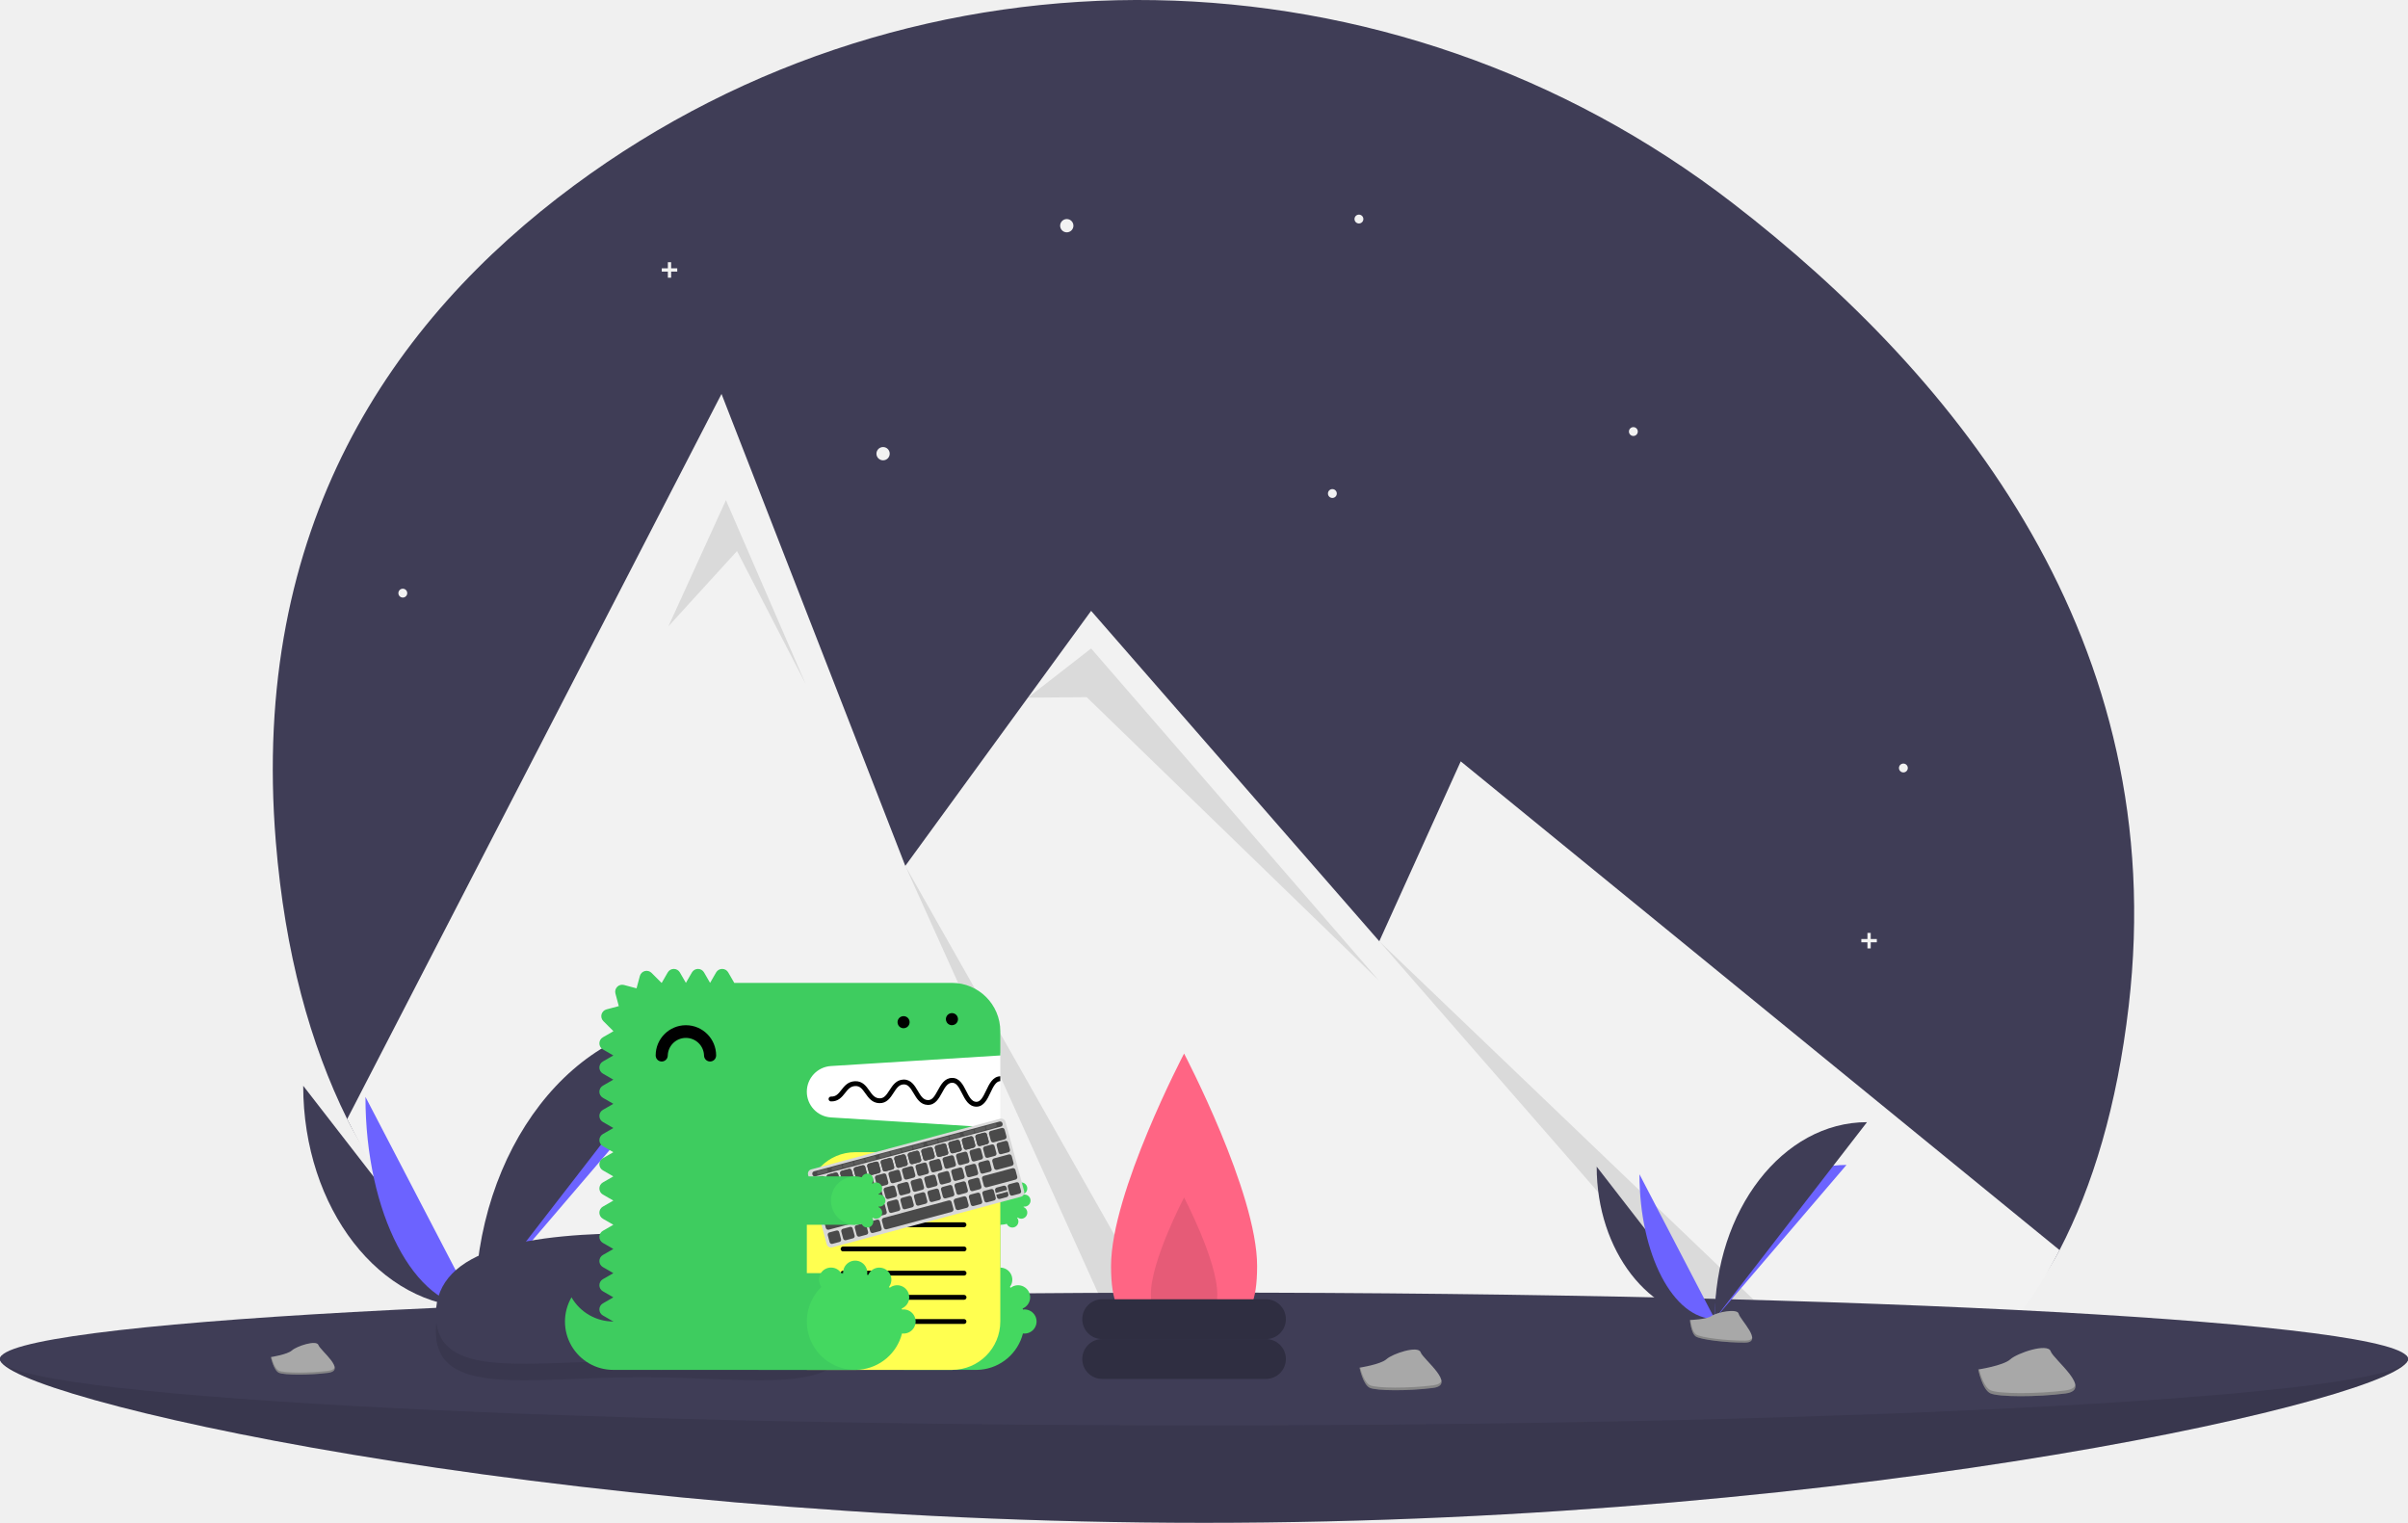
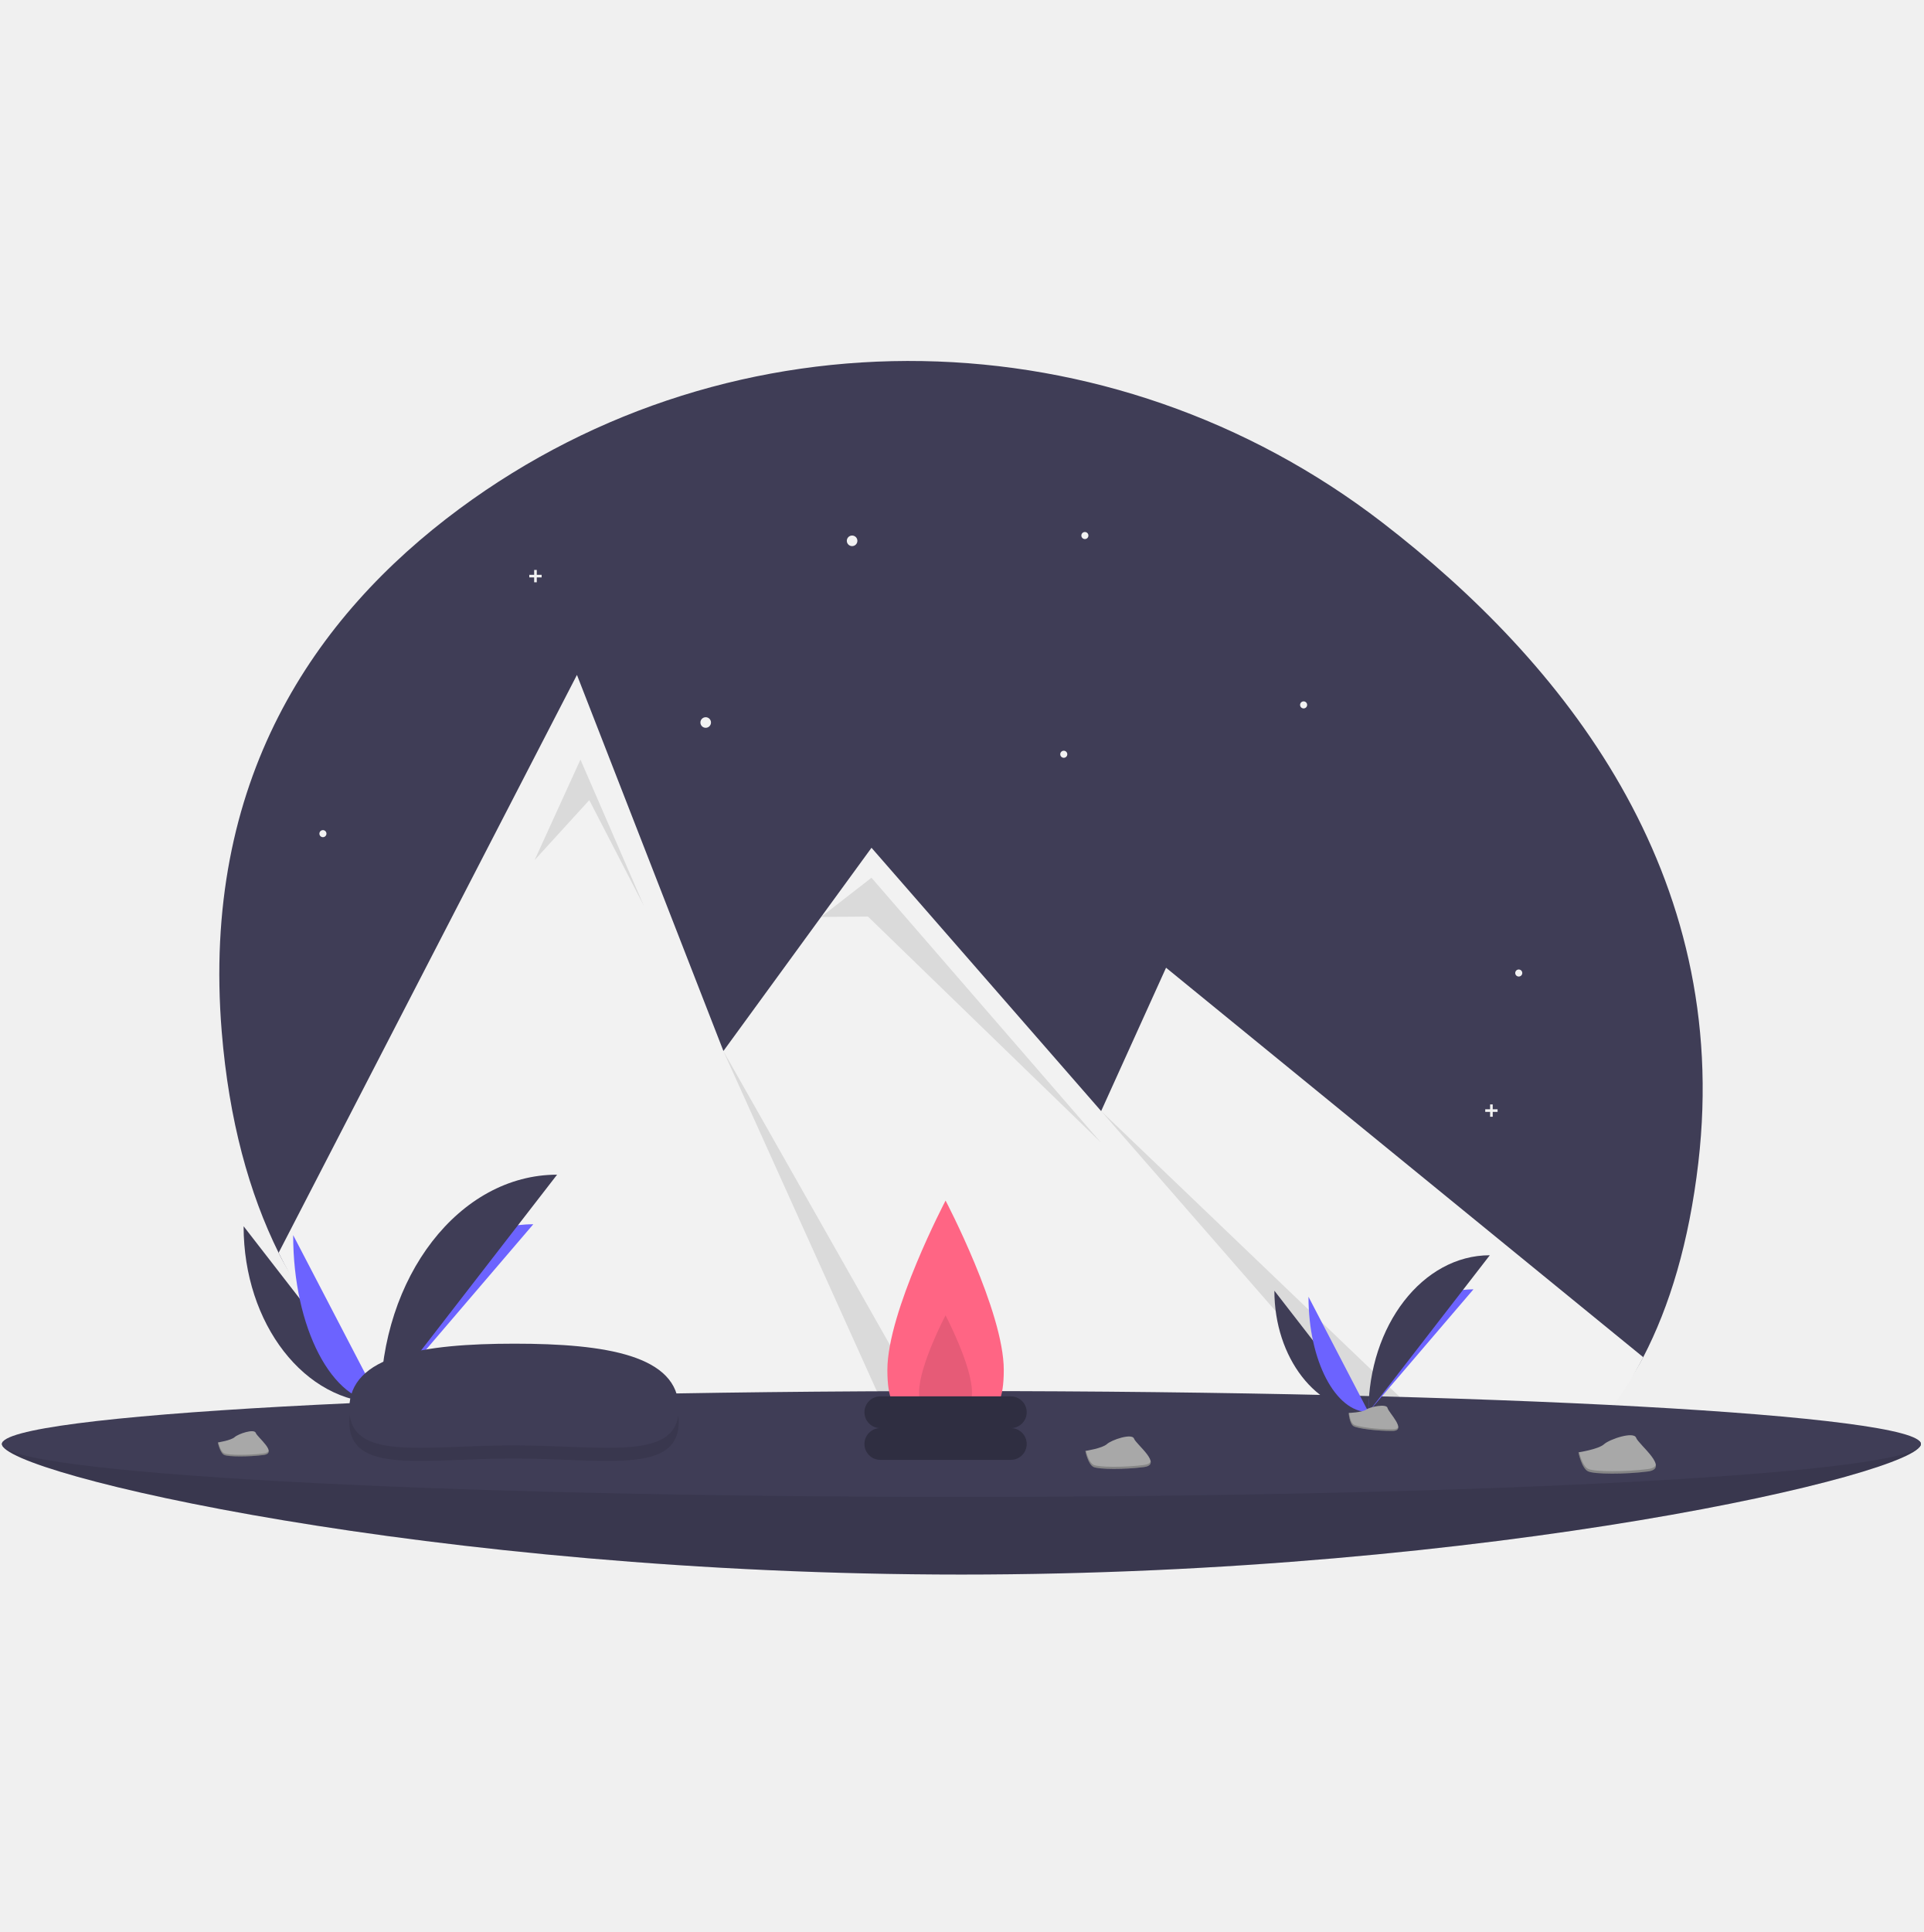
- <svg xmlns="http://www.w3.org/2000/svg" width="1088" height="687.962" viewBox="0 0 1088 687.962">
-   <g id="Group_12" data-name="Group 12" transform="translate(-57 -56)">
-     <g id="Group_11" data-name="Group 11" transform="translate(57 56)">
-       <path id="Path_83" data-name="Path 83" d="M1017.81,560.461c-5.27,45.15-16.22,81.4-31.25,110.31-20,38.52-54.21,54.04-84.77,70.28a193.275,193.275,0,0,1-27.46,11.94c-55.61,19.3-117.85,14.18-166.74,3.99a657.282,657.282,0,0,0-104.09-13.16q-14.97-.675-29.97-.67c-15.42.02-293.07,5.29-360.67-131.57-16.69-33.76-28.13-75-32.24-125.27-11.63-142.12,52.29-235.46,134.74-296.47,155.97-115.41,369.76-110.57,523.43,7.88C941.15,276.621,1036.99,396.031,1017.81,560.461Z" transform="translate(-56 -106.019)" fill="#3f3d56" />
-       <path id="Path_84" data-name="Path 84" d="M986.56,670.771c-20,38.52-47.21,64.04-77.77,80.28a193.272,193.272,0,0,1-27.46,11.94c-55.61,19.3-117.85,14.18-166.74,3.99a657.3,657.3,0,0,0-104.09-13.16q-14.97-.675-29.97-.67-23.13.03-46.25,1.72c-100.17,7.36-253.82-6.43-321.42-143.29L382,283.981,444.95,445.6l20.09,51.59,55.37-75.98L549,381.981l130.2,149.27,36.8-81.27L970.78,657.9l14.21,11.59Z" transform="translate(-56 -106.019)" fill="#f2f2f2" />
-       <path id="Path_85" data-name="Path 85" d="M302,282.962l26-57,36,83-31-60Z" opacity="0.1" />
-       <path id="Path_86" data-name="Path 86" d="M610.5,753.821q-14.97-.675-29.97-.67L465.04,497.191Z" transform="translate(-56 -106.019)" opacity="0.1" />
-       <path id="Path_87" data-name="Path 87" d="M464.411,315.191,493,292.962l130,150-132-128Z" opacity="0.1" />
-       <path id="Path_88" data-name="Path 88" d="M908.79,751.051a193.265,193.265,0,0,1-27.46,11.94L679.2,531.251Z" transform="translate(-56 -106.019)" opacity="0.1" />
-       <circle id="Ellipse_11" data-name="Ellipse 11" cx="3" cy="3" r="3" transform="translate(479 98.962)" fill="#f2f2f2" />
-       <circle id="Ellipse_12" data-name="Ellipse 12" cx="3" cy="3" r="3" transform="translate(396 201.962)" fill="#f2f2f2" />
-       <circle id="Ellipse_13" data-name="Ellipse 13" cx="2" cy="2" r="2" transform="translate(600 220.962)" fill="#f2f2f2" />
-       <circle id="Ellipse_14" data-name="Ellipse 14" cx="2" cy="2" r="2" transform="translate(180 265.962)" fill="#f2f2f2" />
-       <circle id="Ellipse_15" data-name="Ellipse 15" cx="2" cy="2" r="2" transform="translate(612 96.962)" fill="#f2f2f2" />
-       <circle id="Ellipse_16" data-name="Ellipse 16" cx="2" cy="2" r="2" transform="translate(736 192.962)" fill="#f2f2f2" />
-       <circle id="Ellipse_17" data-name="Ellipse 17" cx="2" cy="2" r="2" transform="translate(858 344.962)" fill="#f2f2f2" />
-       <path id="Path_89" data-name="Path 89" d="M306,121.222h-2.76v-2.76h-1.48v2.76H299V122.7h2.76v2.759h1.48V122.7H306Z" fill="#f2f2f2" />
-       <path id="Path_90" data-name="Path 90" d="M848,424.222h-2.76v-2.76h-1.48v2.76H841V425.7h2.76v2.759h1.48V425.7H848Z" fill="#f2f2f2" />
-       <path id="Path_91" data-name="Path 91" d="M1144,719.981c0,16.569-243.557,74-544,74s-544-57.431-544-74,243.557,14,544,14S1144,703.413,1144,719.981Z" transform="translate(-56 -106.019)" fill="#3f3d56" />
-       <path id="Path_92" data-name="Path 92" d="M1144,719.981c0,16.569-243.557,74-544,74s-544-57.431-544-74,243.557,14,544,14S1144,703.413,1144,719.981Z" transform="translate(-56 -106.019)" opacity="0.1" />
-       <ellipse id="Ellipse_18" data-name="Ellipse 18" cx="544" cy="30" rx="544" ry="30" transform="translate(0 583.962)" fill="#3f3d56" />
-       <path id="Path_93" data-name="Path 93" d="M624,677.981c0,33.137-14.775,24-33,24s-33,9.137-33-24,33-96,33-96S624,644.844,624,677.981Z" transform="translate(-56 -106.019)" fill="#ff6584" />
-       <path id="Path_94" data-name="Path 94" d="M606,690.66c0,15.062-6.716,10.909-15,10.909s-15,4.153-15-10.909,15-43.636,15-43.636S606,675.6,606,690.66Z" transform="translate(-56 -106.019)" opacity="0.1" />
-       <rect id="Rectangle_97" data-name="Rectangle 97" width="92" height="18" rx="9" transform="translate(489 604.962)" fill="#2f2e41" />
-       <rect id="Rectangle_98" data-name="Rectangle 98" width="92" height="18" rx="9" transform="translate(489 586.962)" fill="#2f2e41" />
-       <path id="Path_95" data-name="Path 95" d="M193,596.547c0,55.343,34.719,100.126,77.626,100.126" transform="translate(-56 -106.019)" fill="#3f3d56" />
-       <path id="Path_96" data-name="Path 96" d="M270.626,696.673c0-55.965,38.745-101.251,86.626-101.251" transform="translate(-56 -106.019)" fill="#6c63ff" />
-       <path id="Path_97" data-name="Path 97" d="M221.125,601.564c0,52.57,22.14,95.109,49.5,95.109" transform="translate(-56 -106.019)" fill="#6c63ff" />
-       <path id="Path_98" data-name="Path 98" d="M270.626,696.673c0-71.511,44.783-129.377,100.126-129.377" transform="translate(-56 -106.019)" fill="#3f3d56" />
-       <path id="Path_99" data-name="Path 99" d="M254.3,697.379s11.009-.339,14.326-2.7,16.934-5.183,17.757-1.395,16.544,18.844,4.115,18.945-28.879-1.936-32.19-3.953S254.3,697.379,254.3,697.379Z" transform="translate(-56 -106.019)" fill="#a8a8a8" />
-       <path id="Path_100" data-name="Path 100" d="M290.716,710.909c-12.429.1-28.879-1.936-32.19-3.953-2.522-1.536-3.527-7.048-3.863-9.591l-.368.014s.7,8.879,4.009,10.9,19.761,4.053,32.19,3.953c3.588-.029,4.827-1.305,4.759-3.2C294.755,710.174,293.386,710.887,290.716,710.909Z" transform="translate(-56 -106.019)" opacity="0.2" />
-       <path id="Path_101" data-name="Path 101" d="M777.429,633.081c0,38.029,23.857,68.8,53.341,68.8" transform="translate(-56 -106.019)" fill="#3f3d56" />
-       <path id="Path_102" data-name="Path 102" d="M830.769,701.882c0-38.456,26.623-69.575,59.525-69.575" transform="translate(-56 -106.019)" fill="#6c63ff" />
-       <path id="Path_103" data-name="Path 103" d="M796.755,636.528c0,36.124,15.213,65.354,34.014,65.354" transform="translate(-56 -106.019)" fill="#6c63ff" />
-       <path id="Path_104" data-name="Path 104" d="M830.769,701.882c0-49.139,30.773-88.9,68.8-88.9" transform="translate(-56 -106.019)" fill="#3f3d56" />
-       <path id="Path_105" data-name="Path 105" d="M819.548,702.367s7.565-.233,9.844-1.856,11.636-3.562,12.2-.958,11.368,12.949,2.828,13.018-19.844-1.33-22.119-2.716S819.548,702.367,819.548,702.367Z" transform="translate(-56 -106.019)" fill="#a8a8a8" />
-       <path id="Path_106" data-name="Path 106" d="M844.574,711.664c-8.54.069-19.844-1.33-22.119-2.716-1.733-1.056-2.423-4.843-2.654-6.59l-.253.01s.479,6.1,2.755,7.487,13.579,2.785,22.119,2.716c2.465-.02,3.317-.9,3.27-2.2C847.349,711.159,846.409,711.649,844.574,711.664Z" transform="translate(-56 -106.019)" opacity="0.2" />
-       <path id="Path_107" data-name="Path 107" d="M949.813,724.718s11.36-1.729,14.5-4.591,16.89-7.488,18.217-3.667,19.494,17.447,6.633,19.107-30.153,1.609-33.835-.065S949.813,724.718,949.813,724.718Z" transform="translate(-56 -106.019)" fill="#a8a8a8" />
-       <path id="Path_108" data-name="Path 108" d="M989.228,734.173c-12.86,1.659-30.153,1.609-33.835-.065-2.8-1.275-4.535-6.858-5.2-9.45l-.379.061s1.833,9.109,5.516,10.783,20.975,1.725,33.835.065c3.712-.479,4.836-1.956,4.529-3.906C993.319,732.907,991.991,733.817,989.228,734.173Z" transform="translate(-56 -106.019)" opacity="0.2" />
-       <path id="Path_109" data-name="Path 109" d="M670.26,723.9s9.587-1.459,12.237-3.875,14.255-6.32,15.374-3.095,16.452,14.725,5.6,16.125-25.448,1.358-28.555-.055S670.26,723.9,670.26,723.9Z" transform="translate(-56 -106.019)" fill="#a8a8a8" />
-       <path id="Path_110" data-name="Path 110" d="M703.524,731.875c-10.853,1.4-25.448,1.358-28.555-.055-2.367-1.076-3.827-5.788-4.39-7.976l-.32.051s1.547,7.687,4.655,9.1,17.7,1.456,28.555.055c3.133-.4,4.081-1.651,3.822-3.3C706.977,730.807,705.856,731.575,703.524,731.875Z" transform="translate(-56 -106.019)" opacity="0.2" />
-       <path id="Path_111" data-name="Path 111" d="M178.389,719.109s7.463-1.136,9.527-3.016,11.1-4.92,11.969-2.409,12.808,11.463,4.358,12.553-19.811,1.057-22.23-.043S178.389,719.109,178.389,719.109Z" transform="translate(-56 -106.019)" fill="#a8a8a8" />
-       <path id="Path_112" data-name="Path 112" d="M204.285,725.321c-8.449,1.09-19.811,1.057-22.23-.043-1.842-.838-2.979-4.506-3.417-6.209l-.249.04s1.2,5.984,3.624,7.085,13.781,1.133,22.23.043c2.439-.315,3.177-1.285,2.976-2.566C206.973,724.489,206.1,725.087,204.285,725.321Z" transform="translate(-56 -106.019)" opacity="0.2" />
-       <path id="Path_113" data-name="Path 113" d="M439.7,707.337c0,30.22-42.124,20.873-93.7,20.873s-93.074,9.347-93.074-20.873,42.118-36.793,93.694-36.793S439.7,677.117,439.7,707.337Z" transform="translate(-56 -106.019)" opacity="0.1" />
-       <path id="Path_114" data-name="Path 114" d="M439.7,699.9c0,30.22-42.124,20.873-93.7,20.873s-93.074,9.347-93.074-20.873S295.04,663.1,346.616,663.1,439.7,669.676,439.7,699.9Z" transform="translate(-56 -106.019)" fill="#3f3d56" />
-     </g>
-     <g id="docusaurus_keytar" transform="translate(312.271 493.733)">
-       <path id="Path_40" data-name="Path 40" d="M99,52h91.791V89.153H99Z" transform="translate(5.904 -14.001)" fill="#fff" fill-rule="evenodd" />
-       <path id="Path_41" data-name="Path 41" d="M24.855,163.927A21.828,21.828,0,0,1,5.947,153a21.829,21.829,0,0,0,18.908,32.782H46.71V163.927Z" transform="translate(-3 -4.634)" fill="#3ecc5f" fill-rule="evenodd" />
-       <path id="Path_42" data-name="Path 42" d="M121.861,61.1l76.514-4.782V45.39A21.854,21.854,0,0,0,176.52,23.535H78.173L75.441,18.8a3.154,3.154,0,0,0-5.464,0l-2.732,4.732L64.513,18.8a3.154,3.154,0,0,0-5.464,0l-2.732,4.732L53.586,18.8a3.154,3.154,0,0,0-5.464,0L45.39,23.535c-.024,0-.046,0-.071,0l-4.526-4.525a3.153,3.153,0,0,0-5.276,1.414l-1.5,5.577-5.674-1.521a3.154,3.154,0,0,0-3.863,3.864L26,34.023l-5.575,1.494a3.155,3.155,0,0,0-1.416,5.278l4.526,4.526c0,.023,0,.046,0,.07L18.8,48.122a3.154,3.154,0,0,0,0,5.464l4.732,2.732L18.8,59.05a3.154,3.154,0,0,0,0,5.464l4.732,2.732L18.8,69.977a3.154,3.154,0,0,0,0,5.464l4.732,2.732L18.8,80.9a3.154,3.154,0,0,0,0,5.464L23.535,89.1,18.8,91.832a3.154,3.154,0,0,0,0,5.464l4.732,2.732L18.8,102.76a3.154,3.154,0,0,0,0,5.464l4.732,2.732L18.8,113.687a3.154,3.154,0,0,0,0,5.464l4.732,2.732L18.8,124.615a3.154,3.154,0,0,0,0,5.464l4.732,2.732L18.8,135.542a3.154,3.154,0,0,0,0,5.464l4.732,2.732L18.8,146.469a3.154,3.154,0,0,0,0,5.464l4.732,2.732L18.8,157.4a3.154,3.154,0,0,0,0,5.464l4.732,2.732L18.8,168.324a3.154,3.154,0,0,0,0,5.464l4.732,2.732A21.854,21.854,0,0,0,45.39,198.375H176.52a21.854,21.854,0,0,0,21.855-21.855V89.1l-76.514-4.782a11.632,11.632,0,0,1,0-23.219" transform="translate(-1.681 -17.226)" fill="#3ecc5f" fill-rule="evenodd" />
-       <path id="Path_43" data-name="Path 43" d="M143,186.71h32.782V143H143Z" transform="translate(9.984 -5.561)" fill="#3ecc5f" fill-rule="evenodd" />
-       <path id="Path_44" data-name="Path 44" d="M196.71,159.855a5.438,5.438,0,0,0-.7.07c-.042-.164-.081-.329-.127-.493a5.457,5.457,0,1,0-5.4-9.372q-.181-.185-.366-.367a5.454,5.454,0,1,0-9.384-5.4c-.162-.046-.325-.084-.486-.126a5.467,5.467,0,1,0-10.788,0c-.162.042-.325.08-.486.126a5.457,5.457,0,1,0-9.384,5.4,21.843,21.843,0,1,0,36.421,21.02,5.452,5.452,0,1,0,.7-10.858" transform="translate(10.912 -6.025)" fill="#44d860" fill-rule="evenodd" />
-       <path id="Path_45" data-name="Path 45" d="M153,124.855h32.782V103H153Z" transform="translate(10.912 -9.271)" fill="#3ecc5f" fill-rule="evenodd" />
-       <path id="Path_46" data-name="Path 46" d="M194.855,116.765a2.732,2.732,0,1,0,0-5.464,2.811,2.811,0,0,0-.349.035c-.022-.082-.04-.164-.063-.246a2.733,2.733,0,0,0-1.052-5.253,2.7,2.7,0,0,0-1.648.566q-.09-.093-.184-.184a2.7,2.7,0,0,0,.553-1.633,2.732,2.732,0,0,0-5.245-1.07,10.928,10.928,0,1,0,0,21.031,2.732,2.732,0,0,0,5.245-1.07,2.7,2.7,0,0,0-.553-1.633q.093-.09.184-.184a2.7,2.7,0,0,0,1.648.566,2.732,2.732,0,0,0,1.052-5.253c.023-.081.042-.164.063-.246a2.814,2.814,0,0,0,.349.035" transform="translate(12.767 -9.377)" fill="#44d860" fill-rule="evenodd" />
-       <path id="Path_47" data-name="Path 47" d="M65.087,56.891a2.732,2.732,0,0,1-2.732-2.732,8.2,8.2,0,0,0-16.391,0,2.732,2.732,0,0,1-5.464,0,13.659,13.659,0,0,1,27.319,0,2.732,2.732,0,0,1-2.732,2.732" transform="translate(0.478 -15.068)" fill-rule="evenodd" />
-       <path id="Path_48" data-name="Path 48" d="M103,191.347h65.565a21.854,21.854,0,0,0,21.855-21.855V93H124.855A21.854,21.854,0,0,0,103,114.855Z" transform="translate(6.275 -10.199)" fill="#ffff50" fill-rule="evenodd" />
-       <path id="Path_49" data-name="Path 49" d="M173.216,129.787H118.535a1.093,1.093,0,1,1,0-2.185h54.681a1.093,1.093,0,0,1,0,2.185m0,21.855H118.535a1.093,1.093,0,1,1,0-2.186h54.681a1.093,1.093,0,0,1,0,2.186m0,21.855H118.535a1.093,1.093,0,1,1,0-2.185h54.681a1.093,1.093,0,0,1,0,2.185m0-54.434H118.535a1.093,1.093,0,1,1,0-2.185h54.681a1.093,1.093,0,0,1,0,2.185m0,21.652H118.535a1.093,1.093,0,1,1,0-2.186h54.681a1.093,1.093,0,0,1,0,2.186m0,21.855H118.535a1.093,1.093,0,1,1,0-2.186h54.681a1.093,1.093,0,0,1,0,2.186M189.585,61.611c-.013,0-.024-.007-.037-.005-3.377.115-4.974,3.492-6.384,6.472-1.471,3.114-2.608,5.139-4.473,5.078-2.064-.074-3.244-2.406-4.494-4.874-1.436-2.835-3.075-6.049-6.516-5.929-3.329.114-4.932,3.053-6.346,5.646-1.5,2.762-2.529,4.442-4.5,4.364-2.106-.076-3.225-1.972-4.52-4.167-1.444-2.443-3.112-5.191-6.487-5.1-3.272.113-4.879,2.606-6.3,4.808-1.5,2.328-2.552,3.746-4.551,3.662-2.156-.076-3.27-1.65-4.558-3.472-1.447-2.047-3.077-4.363-6.442-4.251-3.2.109-4.807,2.153-6.224,3.954-1.346,1.709-2.4,3.062-4.621,2.977a1.093,1.093,0,0,0-.079,2.186c3.3.11,4.967-1.967,6.417-3.81,1.286-1.635,2.4-3.045,4.582-3.12,2.1-.09,3.091,1.218,4.584,3.327,1.417,2,3.026,4.277,6.263,4.394,3.391.114,5.022-2.42,6.467-4.663,1.292-2,2.406-3.734,4.535-3.807,1.959-.073,3.026,1.475,4.529,4.022,1.417,2.4,3.023,5.121,6.324,5.241,3.415.118,5.064-2.863,6.5-5.5,1.245-2.282,2.419-4.437,4.5-4.509,1.959-.046,2.981,1.743,4.492,4.732,1.412,2.79,3.013,5.95,6.365,6.071l.185,0c3.348,0,4.937-3.36,6.343-6.331,1.245-2.634,2.423-5.114,4.444-5.216Z" transform="translate(7.109 -13.11)" fill-rule="evenodd" />
-       <path id="Path_50" data-name="Path 50" d="M83,186.71h43.71V143H83Z" transform="translate(4.42 -5.561)" fill="#3ecc5f" fill-rule="evenodd" />
-       <g id="Group_8" data-name="Group 8" transform="matrix(0.966, -0.259, 0.259, 0.966, 109.327, 91.085)">
-         <rect id="Rectangle_3" data-name="Rectangle 3" width="92.361" height="36.462" rx="2" transform="translate(0 0)" fill="#d8d8d8" />
-         <g id="Group_2" data-name="Group 2" transform="translate(1.531 23.03)">
-           <rect id="Rectangle_4" data-name="Rectangle 4" width="5.336" height="5.336" rx="1" transform="translate(16.797 0)" fill="#4a4a4a" />
-           <rect id="Rectangle_5" data-name="Rectangle 5" width="5.336" height="5.336" rx="1" transform="translate(23.12 0)" fill="#4a4a4a" />
-           <rect id="Rectangle_6" data-name="Rectangle 6" width="5.336" height="5.336" rx="1" transform="translate(29.444 0)" fill="#4a4a4a" />
-           <rect id="Rectangle_7" data-name="Rectangle 7" width="5.336" height="5.336" rx="1" transform="translate(35.768 0)" fill="#4a4a4a" />
-           <rect id="Rectangle_8" data-name="Rectangle 8" width="5.336" height="5.336" rx="1" transform="translate(42.091 0)" fill="#4a4a4a" />
-           <rect id="Rectangle_9" data-name="Rectangle 9" width="5.336" height="5.336" rx="1" transform="translate(48.415 0)" fill="#4a4a4a" />
-           <rect id="Rectangle_10" data-name="Rectangle 10" width="5.336" height="5.336" rx="1" transform="translate(54.739 0)" fill="#4a4a4a" />
-           <rect id="Rectangle_11" data-name="Rectangle 11" width="5.336" height="5.336" rx="1" transform="translate(61.063 0)" fill="#4a4a4a" />
-           <rect id="Rectangle_12" data-name="Rectangle 12" width="5.336" height="5.336" rx="1" transform="translate(67.386 0)" fill="#4a4a4a" />
-           <path id="Path_51" data-name="Path 51" d="M1.093,0H14.518a1.093,1.093,0,0,1,1.093,1.093V4.243a1.093,1.093,0,0,1-1.093,1.093H1.093A1.093,1.093,0,0,1,0,4.243V1.093A1.093,1.093,0,0,1,1.093,0ZM75,0H88.426a1.093,1.093,0,0,1,1.093,1.093V4.243a1.093,1.093,0,0,1-1.093,1.093H75a1.093,1.093,0,0,1-1.093-1.093V1.093A1.093,1.093,0,0,1,75,0Z" transform="translate(0 0)" fill="#4a4a4a" fill-rule="evenodd" />
-         </g>
-         <g id="Group_3" data-name="Group 3" transform="translate(1.531 10.261)">
-           <path id="Path_52" data-name="Path 52" d="M1.093,0H6.218A1.093,1.093,0,0,1,7.31,1.093V4.242A1.093,1.093,0,0,1,6.218,5.335H1.093A1.093,1.093,0,0,1,0,4.242V1.093A1.093,1.093,0,0,1,1.093,0Z" transform="translate(0 0)" fill="#4a4a4a" fill-rule="evenodd" />
-           <rect id="Rectangle_13" data-name="Rectangle 13" width="5.336" height="5.336" rx="1" transform="translate(8.299 0)" fill="#4a4a4a" />
-           <rect id="Rectangle_14" data-name="Rectangle 14" width="5.336" height="5.336" rx="1" transform="translate(14.623 0)" fill="#4a4a4a" />
-           <rect id="Rectangle_15" data-name="Rectangle 15" width="5.336" height="5.336" rx="1" transform="translate(20.947 0)" fill="#4a4a4a" />
-           <rect id="Rectangle_16" data-name="Rectangle 16" width="5.336" height="5.336" rx="1" transform="translate(27.271 0)" fill="#4a4a4a" />
-           <rect id="Rectangle_17" data-name="Rectangle 17" width="5.336" height="5.336" rx="1" transform="translate(33.594 0)" fill="#4a4a4a" />
-           <rect id="Rectangle_18" data-name="Rectangle 18" width="5.336" height="5.336" rx="1" transform="translate(39.918 0)" fill="#4a4a4a" />
-           <rect id="Rectangle_19" data-name="Rectangle 19" width="5.336" height="5.336" rx="1" transform="translate(46.242 0)" fill="#4a4a4a" />
-           <rect id="Rectangle_20" data-name="Rectangle 20" width="5.336" height="5.336" rx="1" transform="translate(52.565 0)" fill="#4a4a4a" />
-           <rect id="Rectangle_21" data-name="Rectangle 21" width="5.336" height="5.336" rx="1" transform="translate(58.888 0)" fill="#4a4a4a" />
-           <rect id="Rectangle_22" data-name="Rectangle 22" width="5.336" height="5.336" rx="1" transform="translate(65.212 0)" fill="#4a4a4a" />
-           <rect id="Rectangle_23" data-name="Rectangle 23" width="5.336" height="5.336" rx="1" transform="translate(71.536 0)" fill="#4a4a4a" />
-           <rect id="Rectangle_24" data-name="Rectangle 24" width="5.336" height="5.336" rx="1" transform="translate(77.859 0)" fill="#4a4a4a" />
-           <rect id="Rectangle_25" data-name="Rectangle 25" width="5.336" height="5.336" rx="1" transform="translate(84.183 0)" fill="#4a4a4a" />
-         </g>
-         <g id="Group_4" data-name="Group 4" transform="translate(91.05 9.546) rotate(180)">
-           <path id="Path_53" data-name="Path 53" d="M1.093,0H6.219A1.093,1.093,0,0,1,7.312,1.093v3.15A1.093,1.093,0,0,1,6.219,5.336H1.093A1.093,1.093,0,0,1,0,4.243V1.093A1.093,1.093,0,0,1,1.093,0Z" transform="translate(0 0)" fill="#4a4a4a" fill-rule="evenodd" />
-           <rect id="Rectangle_26" data-name="Rectangle 26" width="5.336" height="5.336" rx="1" transform="translate(8.299 0)" fill="#4a4a4a" />
-           <rect id="Rectangle_27" data-name="Rectangle 27" width="5.336" height="5.336" rx="1" transform="translate(14.623 0)" fill="#4a4a4a" />
-           <rect id="Rectangle_28" data-name="Rectangle 28" width="5.336" height="5.336" rx="1" transform="translate(20.947 0)" fill="#4a4a4a" />
-           <rect id="Rectangle_29" data-name="Rectangle 29" width="5.336" height="5.336" rx="1" transform="translate(27.271 0)" fill="#4a4a4a" />
-           <rect id="Rectangle_30" data-name="Rectangle 30" width="5.336" height="5.336" rx="1" transform="translate(33.594 0)" fill="#4a4a4a" />
-           <rect id="Rectangle_31" data-name="Rectangle 31" width="5.336" height="5.336" rx="1" transform="translate(39.918 0)" fill="#4a4a4a" />
-           <rect id="Rectangle_32" data-name="Rectangle 32" width="5.336" height="5.336" rx="1" transform="translate(46.242 0)" fill="#4a4a4a" />
-           <rect id="Rectangle_33" data-name="Rectangle 33" width="5.336" height="5.336" rx="1" transform="translate(52.565 0)" fill="#4a4a4a" />
-           <rect id="Rectangle_34" data-name="Rectangle 34" width="5.336" height="5.336" rx="1" transform="translate(58.889 0)" fill="#4a4a4a" />
-           <rect id="Rectangle_35" data-name="Rectangle 35" width="5.336" height="5.336" rx="1" transform="translate(65.213 0)" fill="#4a4a4a" />
-           <rect id="Rectangle_36" data-name="Rectangle 36" width="5.336" height="5.336" rx="1" transform="translate(71.537 0)" fill="#4a4a4a" />
-           <rect id="Rectangle_37" data-name="Rectangle 37" width="5.336" height="5.336" rx="1" transform="translate(77.86 0)" fill="#4a4a4a" />
-           <rect id="Rectangle_38" data-name="Rectangle 38" width="5.336" height="5.336" rx="1" transform="translate(84.183 0)" fill="#4a4a4a" />
-           <rect id="Rectangle_39" data-name="Rectangle 39" width="5.336" height="5.336" rx="1" transform="translate(8.299 0)" fill="#4a4a4a" />
-           <rect id="Rectangle_40" data-name="Rectangle 40" width="5.336" height="5.336" rx="1" transform="translate(14.623 0)" fill="#4a4a4a" />
-           <rect id="Rectangle_41" data-name="Rectangle 41" width="5.336" height="5.336" rx="1" transform="translate(20.947 0)" fill="#4a4a4a" />
-           <rect id="Rectangle_42" data-name="Rectangle 42" width="5.336" height="5.336" rx="1" transform="translate(27.271 0)" fill="#4a4a4a" />
-           <rect id="Rectangle_43" data-name="Rectangle 43" width="5.336" height="5.336" rx="1" transform="translate(33.594 0)" fill="#4a4a4a" />
-           <rect id="Rectangle_44" data-name="Rectangle 44" width="5.336" height="5.336" rx="1" transform="translate(39.918 0)" fill="#4a4a4a" />
-           <rect id="Rectangle_45" data-name="Rectangle 45" width="5.336" height="5.336" rx="1" transform="translate(46.242 0)" fill="#4a4a4a" />
-           <rect id="Rectangle_46" data-name="Rectangle 46" width="5.336" height="5.336" rx="1" transform="translate(52.565 0)" fill="#4a4a4a" />
-           <rect id="Rectangle_47" data-name="Rectangle 47" width="5.336" height="5.336" rx="1" transform="translate(58.889 0)" fill="#4a4a4a" />
-           <rect id="Rectangle_48" data-name="Rectangle 48" width="5.336" height="5.336" rx="1" transform="translate(65.213 0)" fill="#4a4a4a" />
-           <rect id="Rectangle_49" data-name="Rectangle 49" width="5.336" height="5.336" rx="1" transform="translate(71.537 0)" fill="#4a4a4a" />
-           <rect id="Rectangle_50" data-name="Rectangle 50" width="5.336" height="5.336" rx="1" transform="translate(77.86 0)" fill="#4a4a4a" />
-           <rect id="Rectangle_51" data-name="Rectangle 51" width="5.336" height="5.336" rx="1" transform="translate(84.183 0)" fill="#4a4a4a" />
-         </g>
-         <g id="Group_6" data-name="Group 6" transform="translate(1.531 16.584)">
-           <path id="Path_54" data-name="Path 54" d="M1.093,0h7.3A1.093,1.093,0,0,1,9.485,1.093v3.15A1.093,1.093,0,0,1,8.392,5.336h-7.3A1.093,1.093,0,0,1,0,4.243V1.094A1.093,1.093,0,0,1,1.093,0Z" transform="translate(0 0)" fill="#4a4a4a" fill-rule="evenodd" />
-           <g id="Group_5" data-name="Group 5" transform="translate(10.671 0)">
-             <rect id="Rectangle_52" data-name="Rectangle 52" width="5.336" height="5.336" rx="1" fill="#4a4a4a" />
-             <rect id="Rectangle_53" data-name="Rectangle 53" width="5.336" height="5.336" rx="1" transform="translate(6.324 0)" fill="#4a4a4a" />
-             <rect id="Rectangle_54" data-name="Rectangle 54" width="5.336" height="5.336" rx="1" transform="translate(12.647 0)" fill="#4a4a4a" />
-             <rect id="Rectangle_55" data-name="Rectangle 55" width="5.336" height="5.336" rx="1" transform="translate(18.971 0)" fill="#4a4a4a" />
-             <rect id="Rectangle_56" data-name="Rectangle 56" width="5.336" height="5.336" rx="1" transform="translate(25.295 0)" fill="#4a4a4a" />
-             <rect id="Rectangle_57" data-name="Rectangle 57" width="5.336" height="5.336" rx="1" transform="translate(31.619 0)" fill="#4a4a4a" />
-             <rect id="Rectangle_58" data-name="Rectangle 58" width="5.336" height="5.336" rx="1" transform="translate(37.942 0)" fill="#4a4a4a" />
-             <rect id="Rectangle_59" data-name="Rectangle 59" width="5.336" height="5.336" rx="1" transform="translate(44.265 0)" fill="#4a4a4a" />
-             <rect id="Rectangle_60" data-name="Rectangle 60" width="5.336" height="5.336" rx="1" transform="translate(50.589 0)" fill="#4a4a4a" />
-             <rect id="Rectangle_61" data-name="Rectangle 61" width="5.336" height="5.336" rx="1" transform="translate(56.912 0)" fill="#4a4a4a" />
-             <rect id="Rectangle_62" data-name="Rectangle 62" width="5.336" height="5.336" rx="1" transform="translate(63.236 0)" fill="#4a4a4a" />
-           </g>
-           <path id="Path_55" data-name="Path 55" d="M1.094,0H8A1.093,1.093,0,0,1,9.091,1.093v3.15A1.093,1.093,0,0,1,8,5.336H1.093A1.093,1.093,0,0,1,0,4.243V1.094A1.093,1.093,0,0,1,1.093,0Z" transform="translate(80.428 0)" fill="#4a4a4a" fill-rule="evenodd" />
-         </g>
-         <g id="Group_7" data-name="Group 7" transform="translate(1.531 29.627)">
-           <rect id="Rectangle_63" data-name="Rectangle 63" width="5.336" height="5.336" rx="1" transform="translate(0 0)" fill="#4a4a4a" />
-           <rect id="Rectangle_64" data-name="Rectangle 64" width="5.336" height="5.336" rx="1" transform="translate(6.324 0)" fill="#4a4a4a" />
-           <rect id="Rectangle_65" data-name="Rectangle 65" width="5.336" height="5.336" rx="1" transform="translate(12.647 0)" fill="#4a4a4a" />
-           <rect id="Rectangle_66" data-name="Rectangle 66" width="5.336" height="5.336" rx="1" transform="translate(18.971 0)" fill="#4a4a4a" />
-           <path id="Path_56" data-name="Path 56" d="M1.093,0H31.515a1.093,1.093,0,0,1,1.093,1.093V4.244a1.093,1.093,0,0,1-1.093,1.093H1.093A1.093,1.093,0,0,1,0,4.244V1.093A1.093,1.093,0,0,1,1.093,0ZM34.687,0h3.942a1.093,1.093,0,0,1,1.093,1.093V4.244a1.093,1.093,0,0,1-1.093,1.093H34.687a1.093,1.093,0,0,1-1.093-1.093V1.093A1.093,1.093,0,0,1,34.687,0Z" transform="translate(25.294 0)" fill="#4a4a4a" fill-rule="evenodd" />
-           <rect id="Rectangle_67" data-name="Rectangle 67" width="5.336" height="5.336" rx="1" transform="translate(66.003 0)" fill="#4a4a4a" />
-           <rect id="Rectangle_68" data-name="Rectangle 68" width="5.336" height="5.336" rx="1" transform="translate(72.327 0)" fill="#4a4a4a" />
-           <rect id="Rectangle_69" data-name="Rectangle 69" width="5.336" height="5.336" rx="1" transform="translate(84.183 0)" fill="#4a4a4a" />
-           <path id="Path_57" data-name="Path 57" d="M5.336,0V1.18A1.093,1.093,0,0,1,4.243,2.273H1.093A1.093,1.093,0,0,1,0,1.18V0Z" transform="translate(83.59 2.273) rotate(180)" fill="#4a4a4a" />
-           <path id="Path_58" data-name="Path 58" d="M5.336,0V1.18A1.093,1.093,0,0,1,4.243,2.273H1.093A1.093,1.093,0,0,1,0,1.18V0Z" transform="translate(78.255 3.063)" fill="#4a4a4a" />
-         </g>
-         <rect id="Rectangle_70" data-name="Rectangle 70" width="88.927" height="2.371" rx="1.085" transform="translate(1.925 1.17)" fill="#4a4a4a" />
-         <rect id="Rectangle_71" data-name="Rectangle 71" width="4.986" height="1.581" rx="0.723" transform="translate(4.1 1.566)" fill="#d8d8d8" opacity="0.136" />
-         <rect id="Rectangle_72" data-name="Rectangle 72" width="4.986" height="1.581" rx="0.723" transform="translate(10.923 1.566)" fill="#d8d8d8" opacity="0.136" />
-         <rect id="Rectangle_73" data-name="Rectangle 73" width="4.986" height="1.581" rx="0.723" transform="translate(16.173 1.566)" fill="#d8d8d8" opacity="0.136" />
-         <rect id="Rectangle_74" data-name="Rectangle 74" width="4.986" height="1.581" rx="0.723" transform="translate(21.421 1.566)" fill="#d8d8d8" opacity="0.136" />
-         <rect id="Rectangle_75" data-name="Rectangle 75" width="4.986" height="1.581" rx="0.723" transform="translate(26.671 1.566)" fill="#d8d8d8" opacity="0.136" />
-         <rect id="Rectangle_76" data-name="Rectangle 76" width="4.986" height="1.581" rx="0.723" transform="translate(33.232 1.566)" fill="#d8d8d8" opacity="0.136" />
-         <rect id="Rectangle_77" data-name="Rectangle 77" width="4.986" height="1.581" rx="0.723" transform="translate(38.48 1.566)" fill="#d8d8d8" opacity="0.136" />
-         <rect id="Rectangle_78" data-name="Rectangle 78" width="4.986" height="1.581" rx="0.723" transform="translate(43.73 1.566)" fill="#d8d8d8" opacity="0.136" />
-         <rect id="Rectangle_79" data-name="Rectangle 79" width="4.986" height="1.581" rx="0.723" transform="translate(48.978 1.566)" fill="#d8d8d8" opacity="0.136" />
-         <rect id="Rectangle_80" data-name="Rectangle 80" width="4.986" height="1.581" rx="0.723" transform="translate(55.54 1.566)" fill="#d8d8d8" opacity="0.136" />
-         <rect id="Rectangle_81" data-name="Rectangle 81" width="4.986" height="1.581" rx="0.723" transform="translate(60.788 1.566)" fill="#d8d8d8" opacity="0.136" />
-         <rect id="Rectangle_82" data-name="Rectangle 82" width="4.986" height="1.581" rx="0.723" transform="translate(66.038 1.566)" fill="#d8d8d8" opacity="0.136" />
-         <rect id="Rectangle_83" data-name="Rectangle 83" width="4.986" height="1.581" rx="0.723" transform="translate(72.599 1.566)" fill="#d8d8d8" opacity="0.136" />
-         <rect id="Rectangle_84" data-name="Rectangle 84" width="4.986" height="1.581" rx="0.723" transform="translate(77.847 1.566)" fill="#d8d8d8" opacity="0.136" />
-         <rect id="Rectangle_85" data-name="Rectangle 85" width="4.986" height="1.581" rx="0.723" transform="translate(83.097 1.566)" fill="#d8d8d8" opacity="0.136" />
-       </g>
-       <path id="Path_59" data-name="Path 59" d="M146.71,159.855a5.439,5.439,0,0,0-.7.07c-.042-.164-.081-.329-.127-.493a5.457,5.457,0,1,0-5.4-9.372q-.181-.185-.366-.367a5.454,5.454,0,1,0-9.384-5.4c-.162-.046-.325-.084-.486-.126a5.467,5.467,0,1,0-10.788,0c-.162.042-.325.08-.486.126a5.457,5.457,0,1,0-9.384,5.4,21.843,21.843,0,1,0,36.421,21.02,5.452,5.452,0,1,0,.7-10.858" transform="translate(6.275 -6.025)" fill="#44d860" fill-rule="evenodd" />
-       <path id="Path_60" data-name="Path 60" d="M83,124.855h43.71V103H83Z" transform="translate(4.42 -9.271)" fill="#3ecc5f" fill-rule="evenodd" />
-       <path id="Path_61" data-name="Path 61" d="M134.855,116.765a2.732,2.732,0,1,0,0-5.464,2.811,2.811,0,0,0-.349.035c-.022-.082-.04-.164-.063-.246a2.733,2.733,0,0,0-1.052-5.253,2.7,2.7,0,0,0-1.648.566q-.09-.093-.184-.184a2.7,2.7,0,0,0,.553-1.633,2.732,2.732,0,0,0-5.245-1.07,10.928,10.928,0,1,0,0,21.031,2.732,2.732,0,0,0,5.245-1.07,2.7,2.7,0,0,0-.553-1.633q.093-.09.184-.184a2.7,2.7,0,0,0,1.648.566,2.732,2.732,0,0,0,1.052-5.253c.023-.081.042-.164.063-.246a2.811,2.811,0,0,0,.349.035" transform="translate(7.202 -9.377)" fill="#44d860" fill-rule="evenodd" />
-       <path id="Path_62" data-name="Path 62" d="M143.232,42.33a2.967,2.967,0,0,1-.535-.055,2.754,2.754,0,0,1-.514-.153,2.838,2.838,0,0,1-.471-.251,4.139,4.139,0,0,1-.415-.339,3.2,3.2,0,0,1-.338-.415A2.7,2.7,0,0,1,140.5,39.6a2.968,2.968,0,0,1,.055-.535,3.152,3.152,0,0,1,.152-.514,2.874,2.874,0,0,1,.252-.47,2.633,2.633,0,0,1,.753-.754,2.837,2.837,0,0,1,.471-.251,2.753,2.753,0,0,1,.514-.153,2.527,2.527,0,0,1,1.071,0,2.654,2.654,0,0,1,.983.4,4.139,4.139,0,0,1,.415.339,4.019,4.019,0,0,1,.339.415,2.786,2.786,0,0,1,.251.47,2.864,2.864,0,0,1,.208,1.049,2.77,2.77,0,0,1-.8,1.934,4.139,4.139,0,0,1-.415.339,2.722,2.722,0,0,1-1.519.459m21.855-1.366a2.789,2.789,0,0,1-1.935-.8,4.162,4.162,0,0,1-.338-.415,2.7,2.7,0,0,1-.459-1.519,2.789,2.789,0,0,1,.8-1.934,4.139,4.139,0,0,1,.415-.339,2.838,2.838,0,0,1,.471-.251,2.752,2.752,0,0,1,.514-.153,2.527,2.527,0,0,1,1.071,0,2.654,2.654,0,0,1,.983.4,4.139,4.139,0,0,1,.415.339,2.79,2.79,0,0,1,.8,1.934,3.069,3.069,0,0,1-.055.535,2.779,2.779,0,0,1-.153.514,3.885,3.885,0,0,1-.251.47,4.02,4.02,0,0,1-.339.415,4.138,4.138,0,0,1-.415.339,2.722,2.722,0,0,1-1.519.459" transform="translate(9.753 -15.532)" fill-rule="evenodd" />
-     </g>
+ <svg xmlns="http://www.w3.org/2000/svg" width="228" height="229" viewBox="0 0 228 229" fill="none">
+   <g clip-path="url(#clip0_3687_3776)">
+     <path d="M201.333 137.804C200.231 147.244 197.941 154.823 194.799 160.868C190.617 168.922 183.464 172.167 177.074 175.563C175.228 176.542 173.308 177.377 171.333 178.059C159.705 182.095 146.692 181.024 136.47 178.894C129.3 177.398 122.022 176.478 114.706 176.142C112.619 176.048 110.53 176.001 108.439 176.002C105.215 176.006 47.162 177.108 33.027 148.492C29.538 141.433 27.146 132.811 26.286 122.3C23.855 92.584 37.22 73.068 54.459 60.311C87.07 36.181 131.771 37.193 163.902 61.959C185.304 78.456 205.343 103.423 201.333 137.804Z" fill="#3F3D56" />
+     <path d="M194.803 160.869C190.621 168.923 184.932 174.259 178.542 177.655C176.695 178.634 174.776 179.469 172.8 180.151C161.173 184.187 148.159 183.116 137.937 180.986C130.767 179.49 123.489 178.57 116.173 178.234C114.086 178.14 111.997 178.093 109.907 178.094C106.682 178.098 103.459 178.218 100.236 178.454C79.292 179.992 47.166 177.109 33.031 148.493L68.396 79.996L81.558 113.789L85.759 124.576L97.336 108.689L103.314 100.487L130.537 131.697L138.232 114.705L191.503 158.178L194.474 160.601L194.803 160.869Z" fill="#F2F2F2" />
+     <path opacity="0.1" d="M63.375 101.949L68.811 90.031L76.338 107.386L69.857 94.84L63.375 101.949Z" fill="black" />
+     <path opacity="0.1" d="M116.164 178.232C114.077 178.138 111.988 178.092 109.898 178.092L85.75 124.574L116.164 178.232Z" fill="black" />
+     <path opacity="0.1" d="M97.332 108.687L103.31 104.039L130.491 135.402L102.891 108.639L97.332 108.687Z" fill="black" />
+     <path opacity="0.1" d="M178.544 177.653C176.697 178.632 174.778 179.467 172.802 180.149L130.539 131.695L178.544 177.653Z" fill="black" />
+     <path d="M101.014 64.731C101.36 64.731 101.641 64.45 101.641 64.104C101.641 63.757 101.36 63.477 101.014 63.477C100.668 63.477 100.387 63.757 100.387 64.104C100.387 64.45 100.668 64.731 101.014 64.731Z" fill="#F2F2F2" />
+     <path d="M83.659 86.266C84.005 86.266 84.286 85.985 84.286 85.639C84.286 85.293 84.005 85.012 83.659 85.012C83.312 85.012 83.031 85.293 83.031 85.639C83.031 85.985 83.312 86.266 83.659 86.266Z" fill="#F2F2F2" />
+     <path d="M126.106 89.821C126.337 89.821 126.524 89.633 126.524 89.403C126.524 89.172 126.337 88.984 126.106 88.984C125.875 88.984 125.688 89.172 125.688 89.403C125.688 89.633 125.875 89.821 126.106 89.821Z" fill="#F2F2F2" />
+     <path d="M38.282 99.231C38.512 99.231 38.7 99.044 38.7 98.813C38.7 98.582 38.512 98.394 38.282 98.394C38.05 98.394 37.863 98.582 37.863 98.813C37.863 99.044 38.05 99.231 38.282 99.231Z" fill="#F2F2F2" />
+     <path d="M128.61 63.895C128.841 63.895 129.028 63.708 129.028 63.477C129.028 63.246 128.841 63.059 128.61 63.059C128.379 63.059 128.191 63.246 128.191 63.477C128.191 63.708 128.379 63.895 128.61 63.895Z" fill="#F2F2F2" />
+     <path d="M154.539 83.969C154.77 83.969 154.957 83.782 154.957 83.551C154.957 83.32 154.77 83.133 154.539 83.133C154.308 83.133 154.121 83.32 154.121 83.551C154.121 83.782 154.308 83.969 154.539 83.969Z" fill="#F2F2F2" />
+     <path d="M180.043 115.75C180.274 115.75 180.461 115.563 180.461 115.332C180.461 115.101 180.274 114.914 180.043 114.914C179.812 114.914 179.625 115.101 179.625 115.332C179.625 115.563 179.812 115.75 180.043 115.75Z" fill="#F2F2F2" />
+     <path d="M64.21 68.132H63.633V67.555H63.323V68.132H62.746V68.441H63.323V69.018H63.633V68.441H64.21V68.132Z" fill="#F2F2F2" />
+     <path d="M177.534 131.483H176.957V130.906H176.647V131.483H176.07V131.792H176.647V132.369H176.957V131.792H177.534V131.483Z" fill="#F2F2F2" />
+     <path d="M227.718 171.158C227.718 174.623 176.793 186.631 113.974 186.631C51.155 186.631 0.23 174.623 0.23 171.158C0.23 167.694 51.155 174.085 113.974 174.085C176.793 174.085 227.718 167.694 227.718 171.158Z" fill="#3F3D56" />
+     <path opacity="0.1" d="M227.718 171.158C227.718 174.623 176.793 186.631 113.974 186.631C51.155 186.631 0.23 174.623 0.23 171.158C0.23 167.694 51.155 174.085 113.974 174.085C176.793 174.085 227.718 167.694 227.718 171.158Z" fill="black" />
+     <path d="M113.974 177.428C176.793 177.428 227.718 174.62 227.718 171.155C227.718 167.691 176.793 164.883 113.974 164.883C51.155 164.883 0.23 167.691 0.23 171.155C0.23 174.62 51.155 177.428 113.974 177.428Z" fill="#3F3D56" />
+     <path d="M118.995 162.377C118.995 169.306 115.906 167.395 112.095 167.395C108.285 167.395 105.195 169.306 105.195 162.377C105.195 155.449 112.095 142.305 112.095 142.305C112.095 142.305 118.995 155.449 118.995 162.377Z" fill="#FF6584" />
+     <path opacity="0.1" d="M115.226 165.026C115.226 168.175 113.822 167.307 112.089 167.307C110.357 167.307 108.953 168.175 108.953 165.026C108.953 161.877 112.089 155.902 112.089 155.902C112.089 155.902 115.226 161.877 115.226 165.026Z" fill="black" />
+     <path d="M119.831 169.273H104.358C103.319 169.273 102.477 170.116 102.477 171.155C102.477 172.195 103.319 173.037 104.358 173.037H119.831C120.87 173.037 121.713 172.195 121.713 171.155C121.713 170.116 120.87 169.273 119.831 169.273Z" fill="#2F2E41" />
+     <path d="M119.831 165.512H104.358C103.319 165.512 102.477 166.354 102.477 167.394C102.477 168.433 103.319 169.275 104.358 169.275H119.831C120.87 169.275 121.713 168.433 121.713 167.394C121.713 166.354 120.87 165.512 119.831 165.512Z" fill="#2F2E41" />
+     <path d="M28.879 145.348C28.879 156.919 36.138 166.283 45.11 166.283L28.879 145.348Z" fill="#3F3D56" />
+     <path d="M45.105 166.284C45.105 154.582 53.207 145.113 63.218 145.113L45.105 166.284Z" fill="#6C63FF" />
+     <path d="M34.754 146.398C34.754 157.39 39.383 166.285 45.104 166.285L34.754 146.398Z" fill="#6C63FF" />
+     <path d="M45.105 166.286C45.105 151.333 54.469 139.234 66.041 139.234L45.105 166.286Z" fill="#3F3D56" />
+     <path d="M41.695 166.431C41.695 166.431 43.997 166.36 44.691 165.866C45.384 165.373 48.231 164.783 48.404 165.575C48.576 166.367 51.863 169.515 49.264 169.536C46.665 169.557 43.226 169.131 42.533 168.709C41.841 168.288 41.695 166.431 41.695 166.431Z" fill="#A8A8A8" />
+     <path opacity="0.2" d="M49.31 169.262C46.712 169.282 43.272 168.857 42.58 168.435C42.053 168.114 41.843 166.961 41.772 166.43L41.695 166.433C41.695 166.433 41.842 168.289 42.533 168.712C43.225 169.134 46.665 169.559 49.264 169.538C50.014 169.532 50.273 169.265 50.259 168.869C50.155 169.108 49.869 169.257 49.31 169.262Z" fill="black" />
+     <path d="M151.074 152.988C151.074 160.94 156.062 167.374 162.227 167.374L151.074 152.988Z" fill="#3F3D56" />
+     <path d="M162.227 167.372C162.227 159.331 167.793 152.824 174.673 152.824L162.227 167.372Z" fill="#6C63FF" />
+     <path d="M155.117 153.707C155.117 161.26 158.298 167.372 162.229 167.372L155.117 153.707Z" fill="#6C63FF" />
+     <path d="M162.227 167.373C162.227 157.099 168.661 148.785 176.612 148.785L162.227 167.373Z" fill="#3F3D56" />
+     <path d="M159.879 167.476C159.879 167.476 161.461 167.427 161.937 167.088C162.414 166.748 164.37 166.343 164.488 166.887C164.606 167.432 166.865 169.595 165.079 169.609C163.294 169.624 160.93 169.331 160.455 169.041C159.979 168.752 159.879 167.476 159.879 167.476Z" fill="#A8A8A8" />
+     <path opacity="0.2" d="M165.112 169.418C163.326 169.433 160.962 169.14 160.487 168.851C160.124 168.63 159.98 167.838 159.932 167.473L159.879 167.475C159.879 167.475 159.979 168.75 160.455 169.04C160.931 169.33 163.294 169.623 165.08 169.608C165.595 169.604 165.773 169.42 165.763 169.148C165.692 169.313 165.495 169.415 165.112 169.418Z" fill="black" />
+     <path d="M187.117 172.147C187.117 172.147 189.492 171.785 190.149 171.187C190.805 170.588 193.68 169.621 193.958 170.42C194.235 171.219 198.034 174.068 195.345 174.415C192.656 174.762 189.04 174.752 188.27 174.402C187.5 174.052 187.117 172.147 187.117 172.147Z" fill="#A8A8A8" />
+     <path opacity="0.2" d="M195.358 174.126C192.669 174.473 189.054 174.463 188.284 174.113C187.698 173.846 187.335 172.679 187.196 172.137L187.117 172.149C187.117 172.149 187.5 174.054 188.271 174.404C189.041 174.754 192.656 174.765 195.345 174.418C196.121 174.318 196.356 174.009 196.292 173.601C196.214 173.861 195.936 174.052 195.358 174.126Z" fill="black" />
+     <path d="M128.664 171.979C128.664 171.979 130.669 171.674 131.223 171.168C131.777 170.663 134.203 169.847 134.437 170.521C134.671 171.196 137.877 173.6 135.608 173.893C133.339 174.186 130.287 174.177 129.638 173.881C128.988 173.586 128.664 171.979 128.664 171.979Z" fill="#A8A8A8" />
+     <path opacity="0.2" d="M135.619 173.644C133.35 173.937 130.299 173.928 129.649 173.633C129.154 173.408 128.849 172.422 128.731 171.965L128.664 171.975C128.664 171.975 128.988 173.583 129.637 173.878C130.287 174.174 133.338 174.183 135.608 173.89C136.263 173.806 136.461 173.545 136.407 173.2C136.341 173.421 136.107 173.581 135.619 173.644Z" fill="black" />
+     <path d="M25.824 170.974C25.824 170.974 27.385 170.736 27.816 170.343C28.248 169.95 30.137 169.315 30.319 169.84C30.5 170.365 32.997 172.236 31.23 172.464C29.463 172.692 27.088 172.685 26.582 172.455C26.076 172.225 25.824 170.974 25.824 170.974Z" fill="#A8A8A8" />
+     <path opacity="0.2" d="M31.239 172.276C29.472 172.504 27.096 172.497 26.591 172.267C26.206 172.092 25.968 171.325 25.876 170.969L25.824 170.977C25.824 170.977 26.075 172.228 26.582 172.459C27.089 172.689 29.463 172.695 31.23 172.467C31.74 172.402 31.894 172.199 31.852 171.931C31.801 172.102 31.618 172.227 31.239 172.276Z" fill="black" />
+     <path opacity="0.1" d="M80.462 168.513C80.462 174.832 71.655 172.878 60.871 172.878C50.087 172.878 41.41 174.832 41.41 168.513C41.41 162.195 50.217 160.82 61 160.82C71.784 160.82 80.462 162.195 80.462 168.513Z" fill="black" />
+     <path d="M80.462 166.96C80.462 173.279 71.655 171.324 60.871 171.324C50.087 171.324 41.41 173.279 41.41 166.96C41.41 160.641 50.216 159.266 61 159.266C71.784 159.266 80.462 160.641 80.462 166.96Z" fill="#3F3D56" />
  </g>
+   <defs>
+     <clipPath id="clip0_3687_3776">
+       <rect width="227.488" height="227.488" fill="white" transform="translate(0.226562 0.964844)" />
+     </clipPath>
+   </defs>
</svg>
